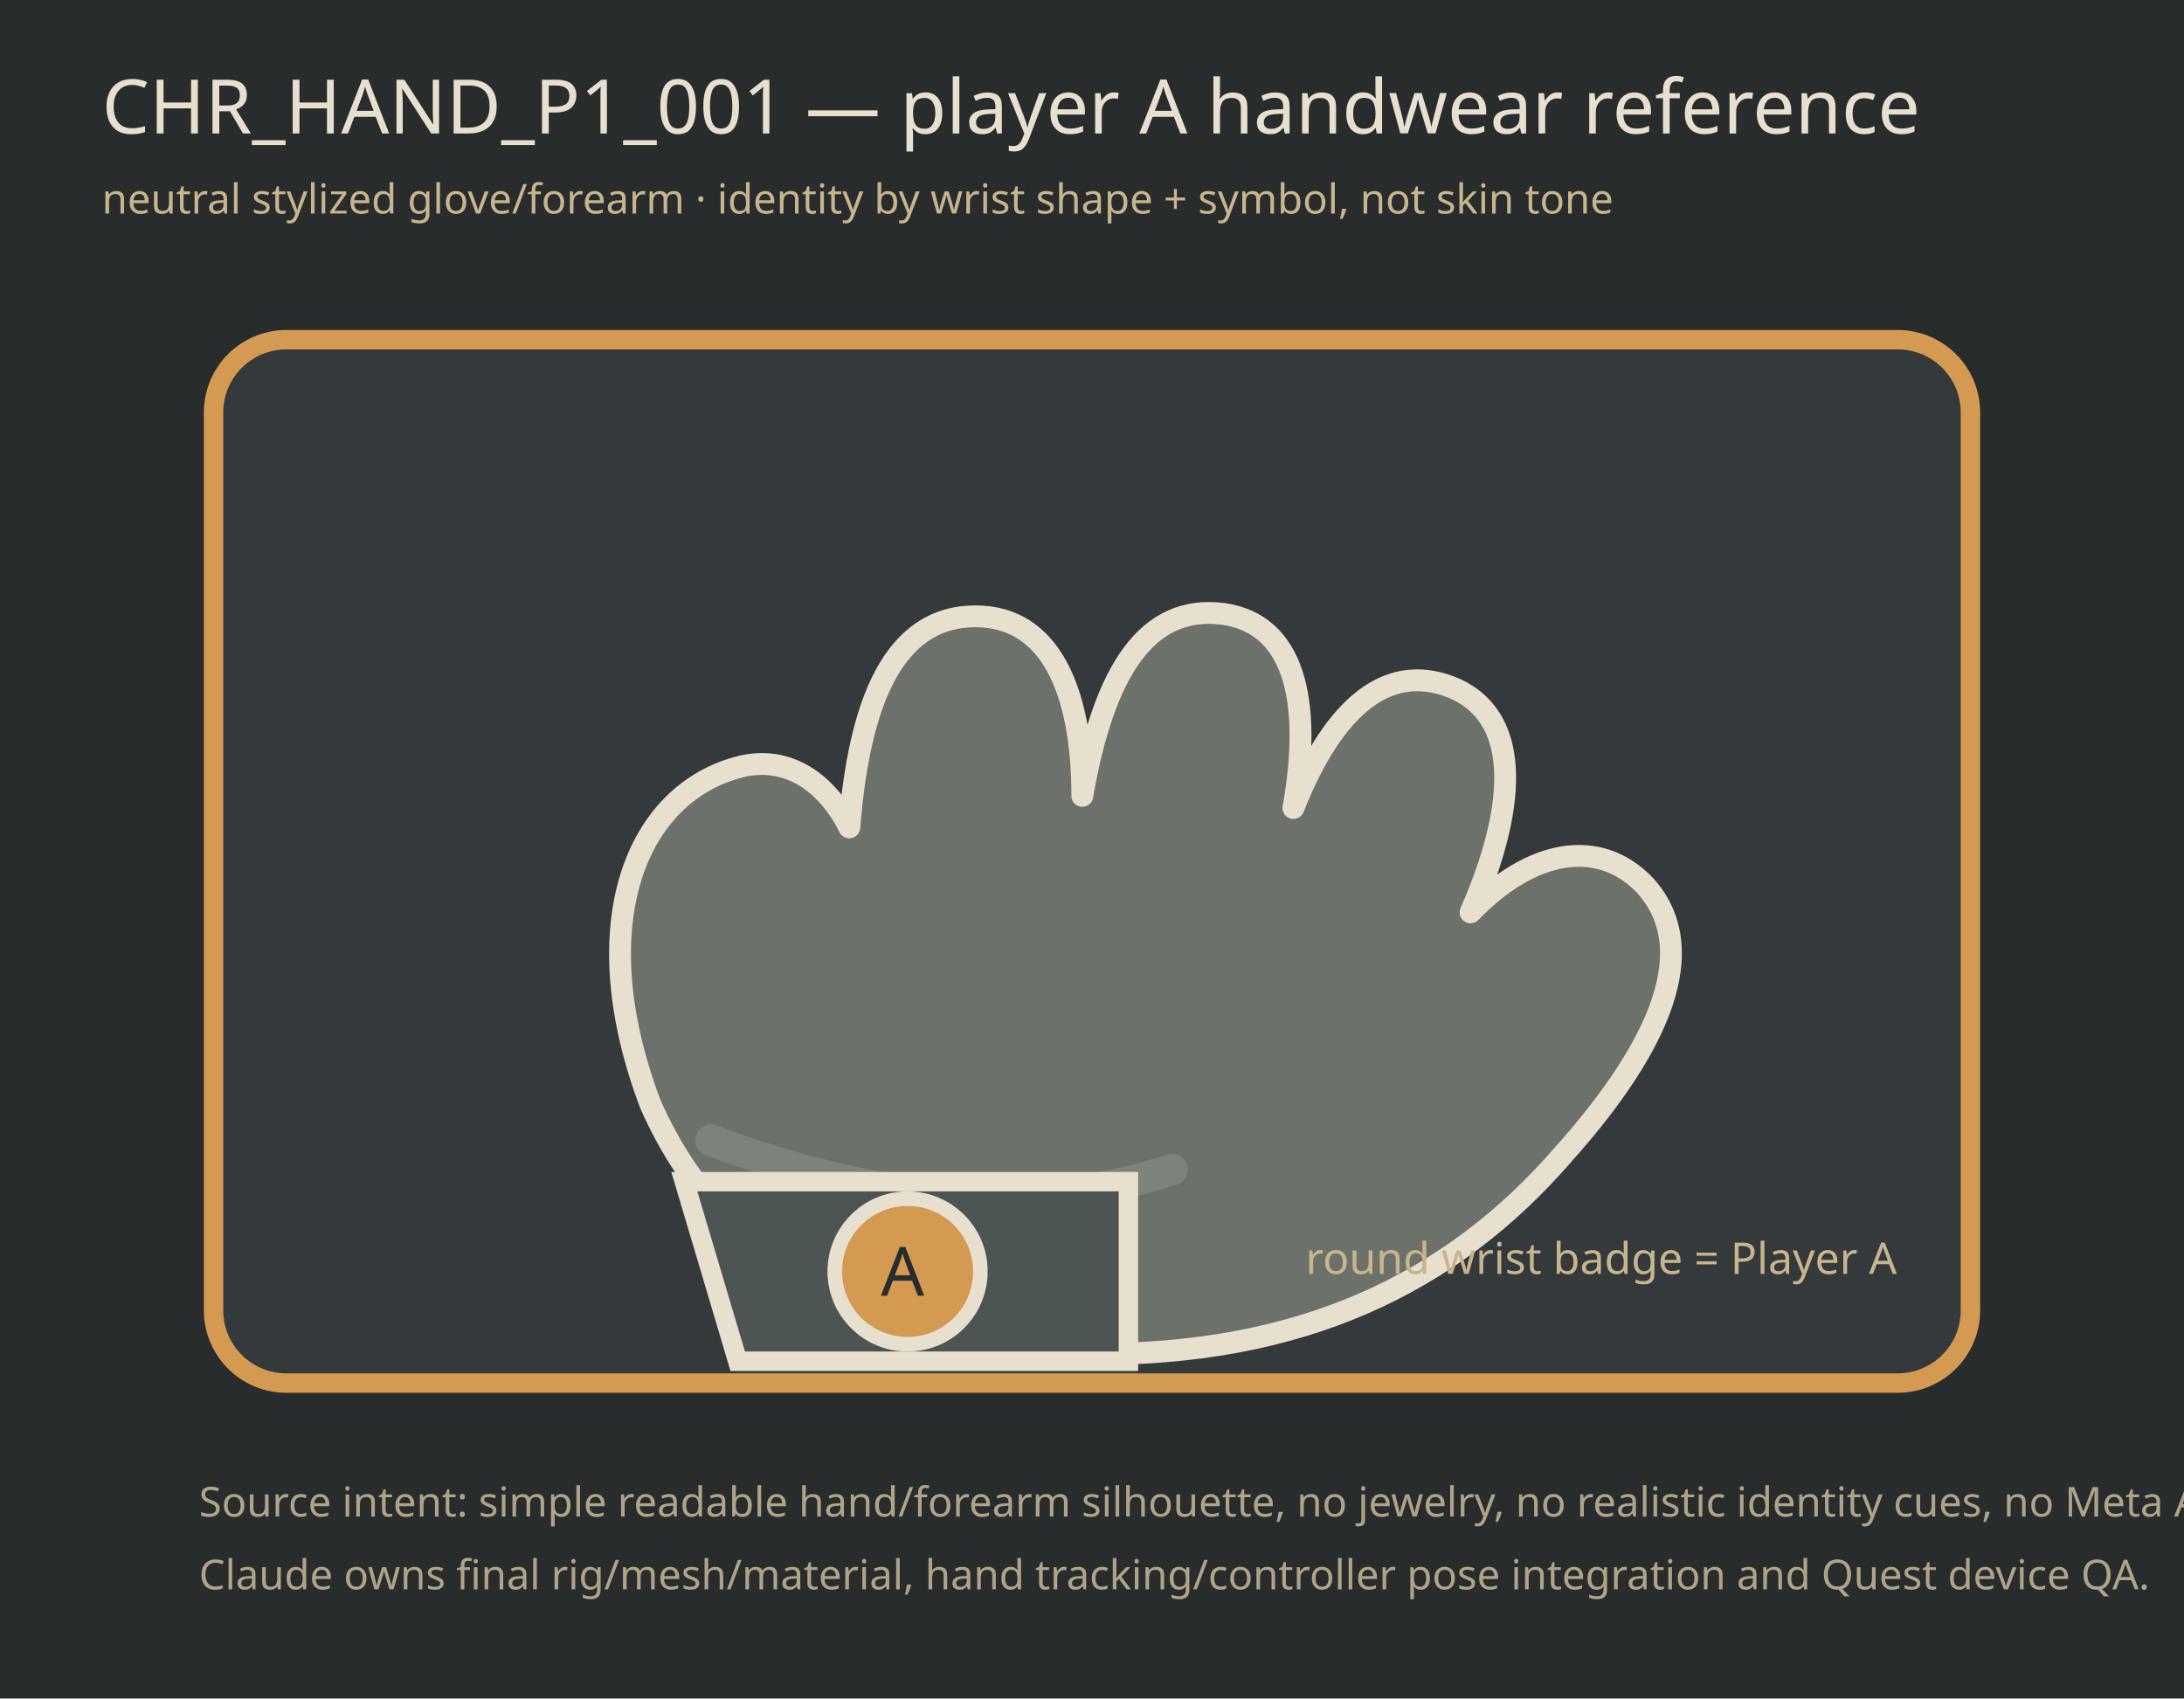
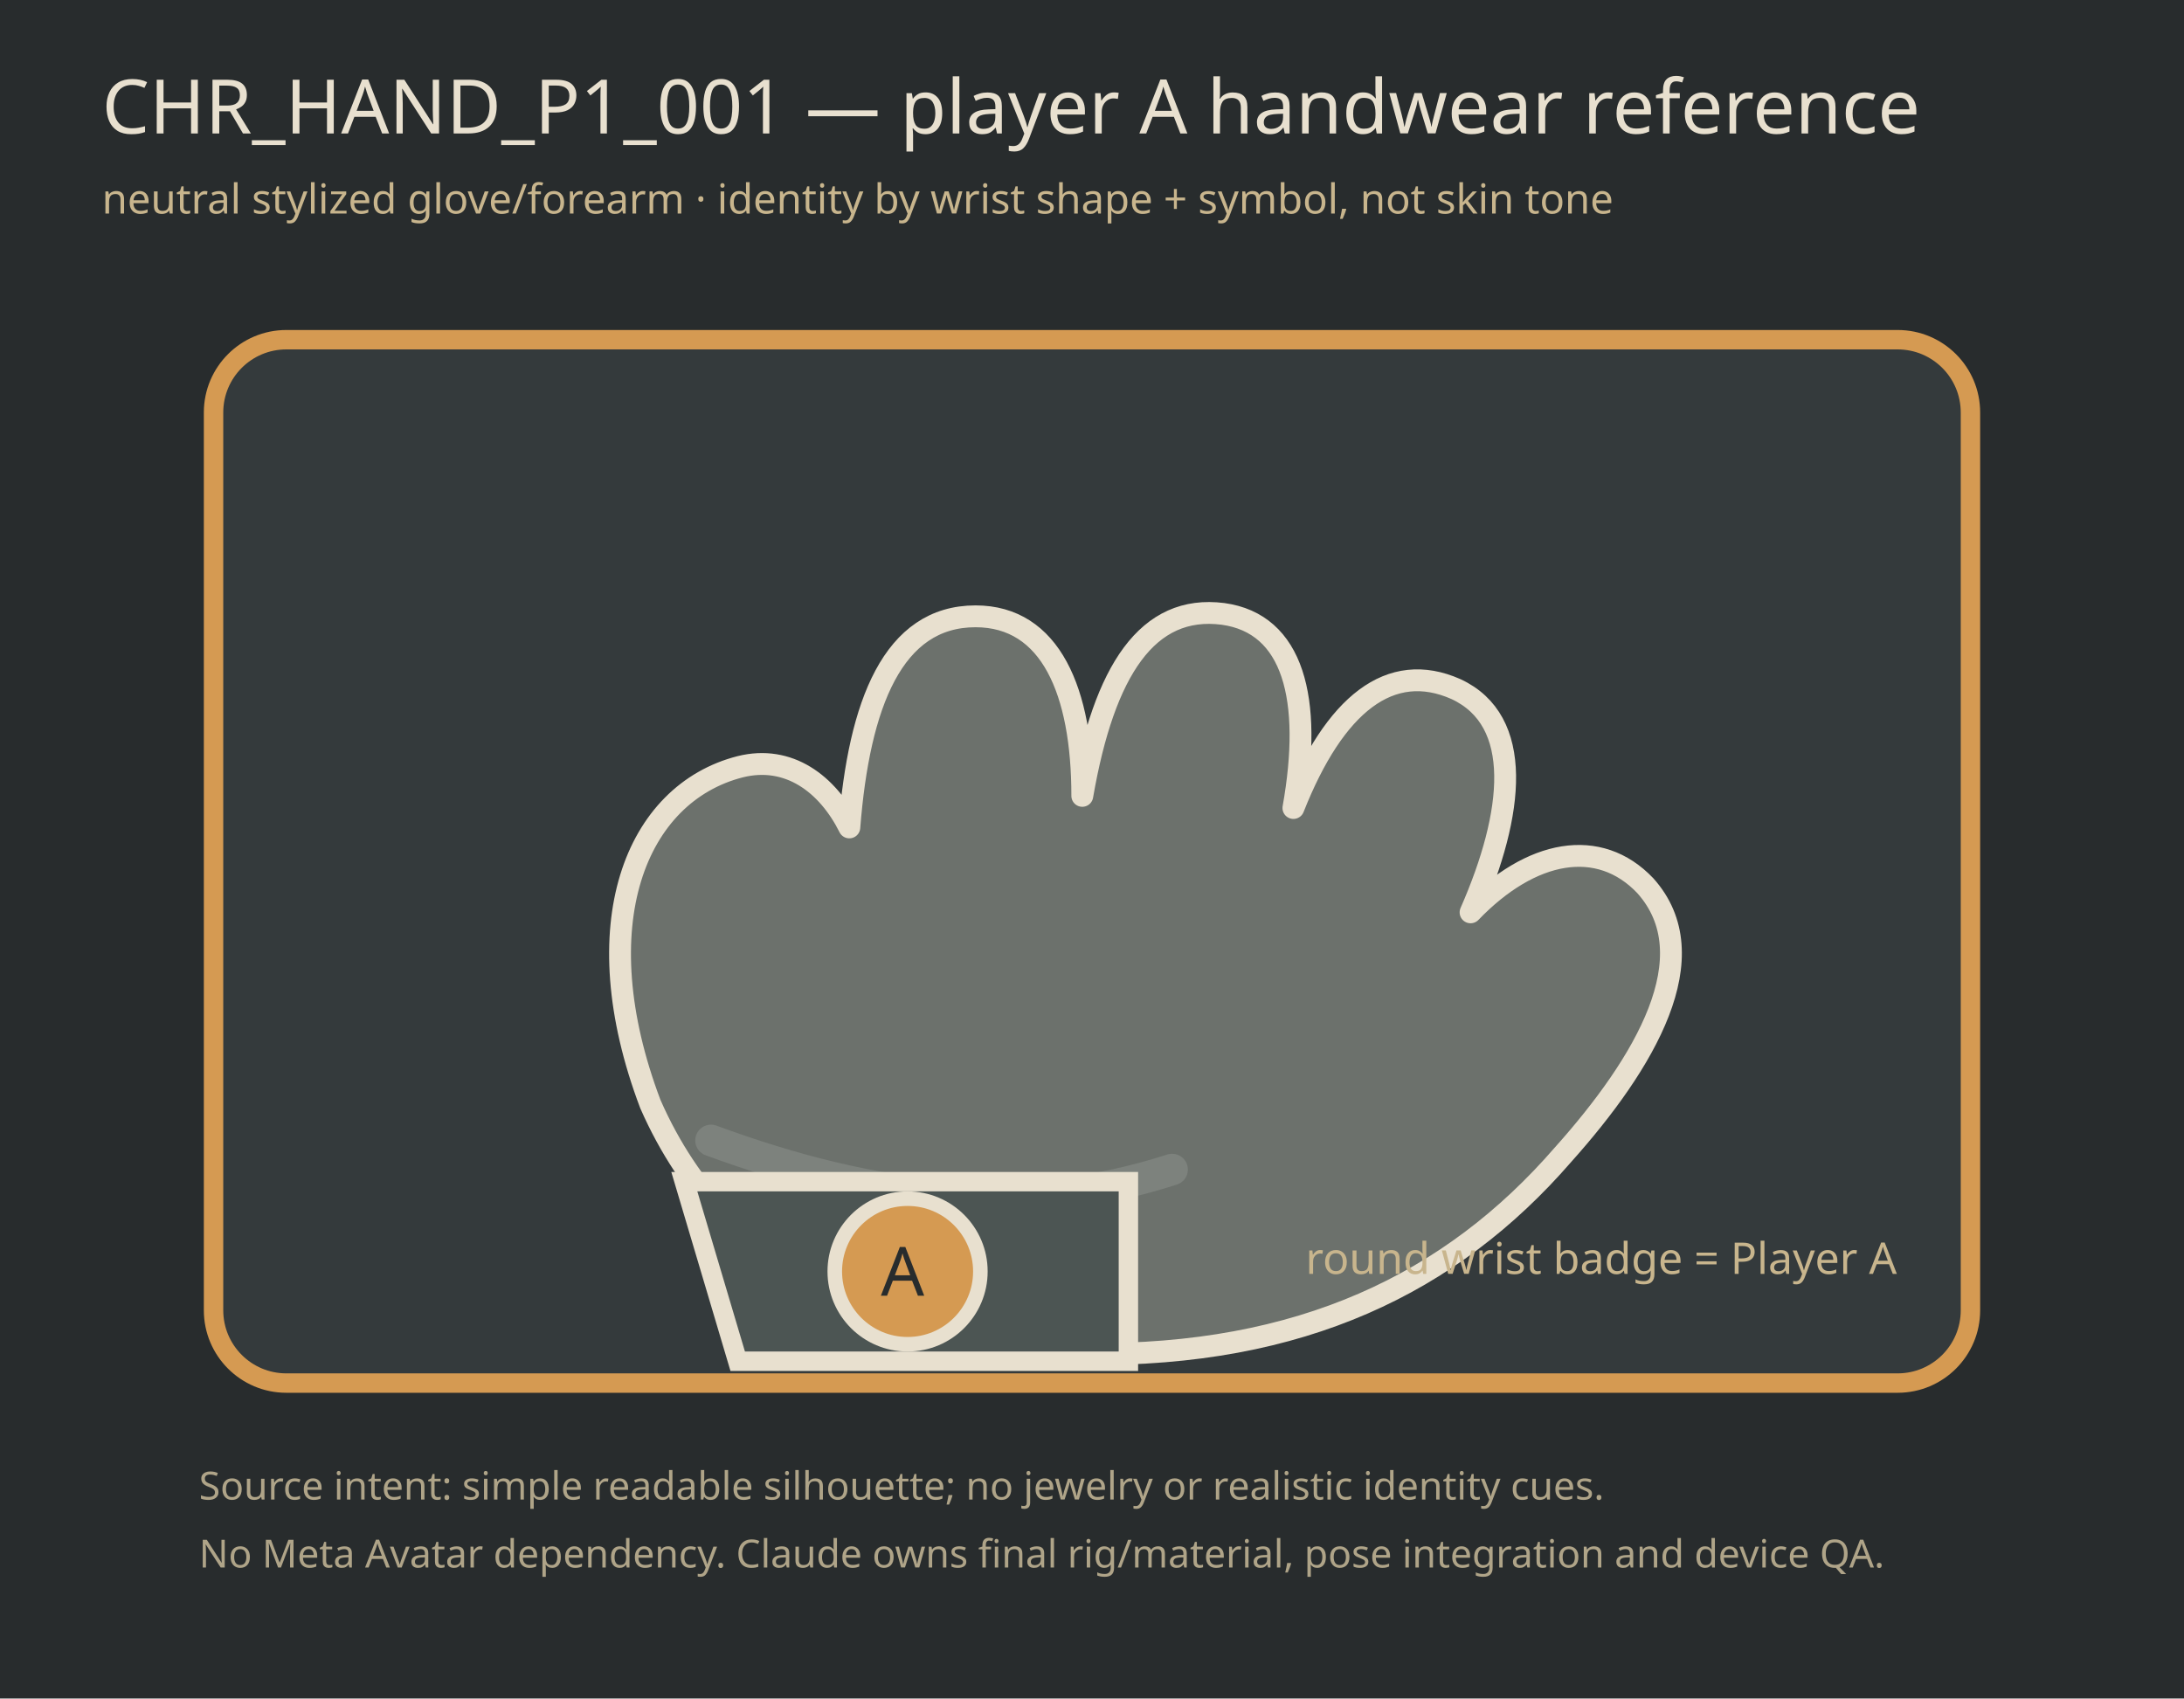
<svg xmlns="http://www.w3.org/2000/svg" viewBox="0 0 900 700">
  <rect width="900" height="700" fill="#282C2D" />
  <text x="42" y="55" fill="#E8E0CF" font-size="31" font-family="sans-serif">CHR_HAND_P1_001 — player A handwear reference</text>
  <text x="42" y="88" fill="#C8B58D" font-size="17" font-family="sans-serif">neutral stylized glove/forearm · identity by wrist shape + symbol, not skin tone</text>
  <g transform="translate(88 140)" font-family="sans-serif">
    <rect width="724" height="430" rx="30" fill="#343A3C" stroke="#D59A52" stroke-width="8" />
    <path d="M180 315c-28-74-6-128 37-139 20-5 36 7 45 25 4-51 18-87 52-87 31 0 44 31 44 74 9-52 27-79 58-75 29 4 37 35 29 80 17-43 40-61 67-49 28 13 24 51 6 92 25-26 53-31 72-11 26 29 0 73-34 111-46 53-108 83-196 82-77-1-148-30-180-103z" fill="#6C716C" stroke="#E8E0CF" stroke-width="9" stroke-linejoin="round" />
    <path d="M205 330c68 25 128 32 190 12" fill="none" stroke="#7D827D" stroke-width="13" stroke-linecap="round" />
    <path d="M194 347h183v74H216z" fill="#4C5553" stroke="#E8E0CF" stroke-width="8" />
    <circle cx="286" cy="384" r="30" fill="#D59A52" stroke="#E8E0CF" stroke-width="6" />
    <text x="275" y="394" fill="#282C2D" font-size="28">A</text>
    <text x="450" y="385" fill="#C8B58D" font-size="18">round wrist badge = Player A</text>
  </g>
-   <text x="82" y="625" fill="#AFA488" font-size="17" font-family="sans-serif">Source intent: simple readable hand/forearm silhouette, no jewelry, no realistic identity cues, no Meta Avatar dependency.</text>
-   <text x="82" y="655" fill="#AFA488" font-size="17" font-family="sans-serif">Claude owns final rig/mesh/material, hand tracking/controller pose integration and Quest device QA.</text>
+   <text x="82" y="618" fill="#AFA488" font-size="16" font-family="sans-serif">Source intent: simple readable silhouette; no jewelry or realistic identity cues.</text>
+   <text x="82" y="646" fill="#AFA488" font-size="16" font-family="sans-serif">No Meta Avatar dependency. Claude owns final rig/material, pose integration and device QA.</text>
</svg>
